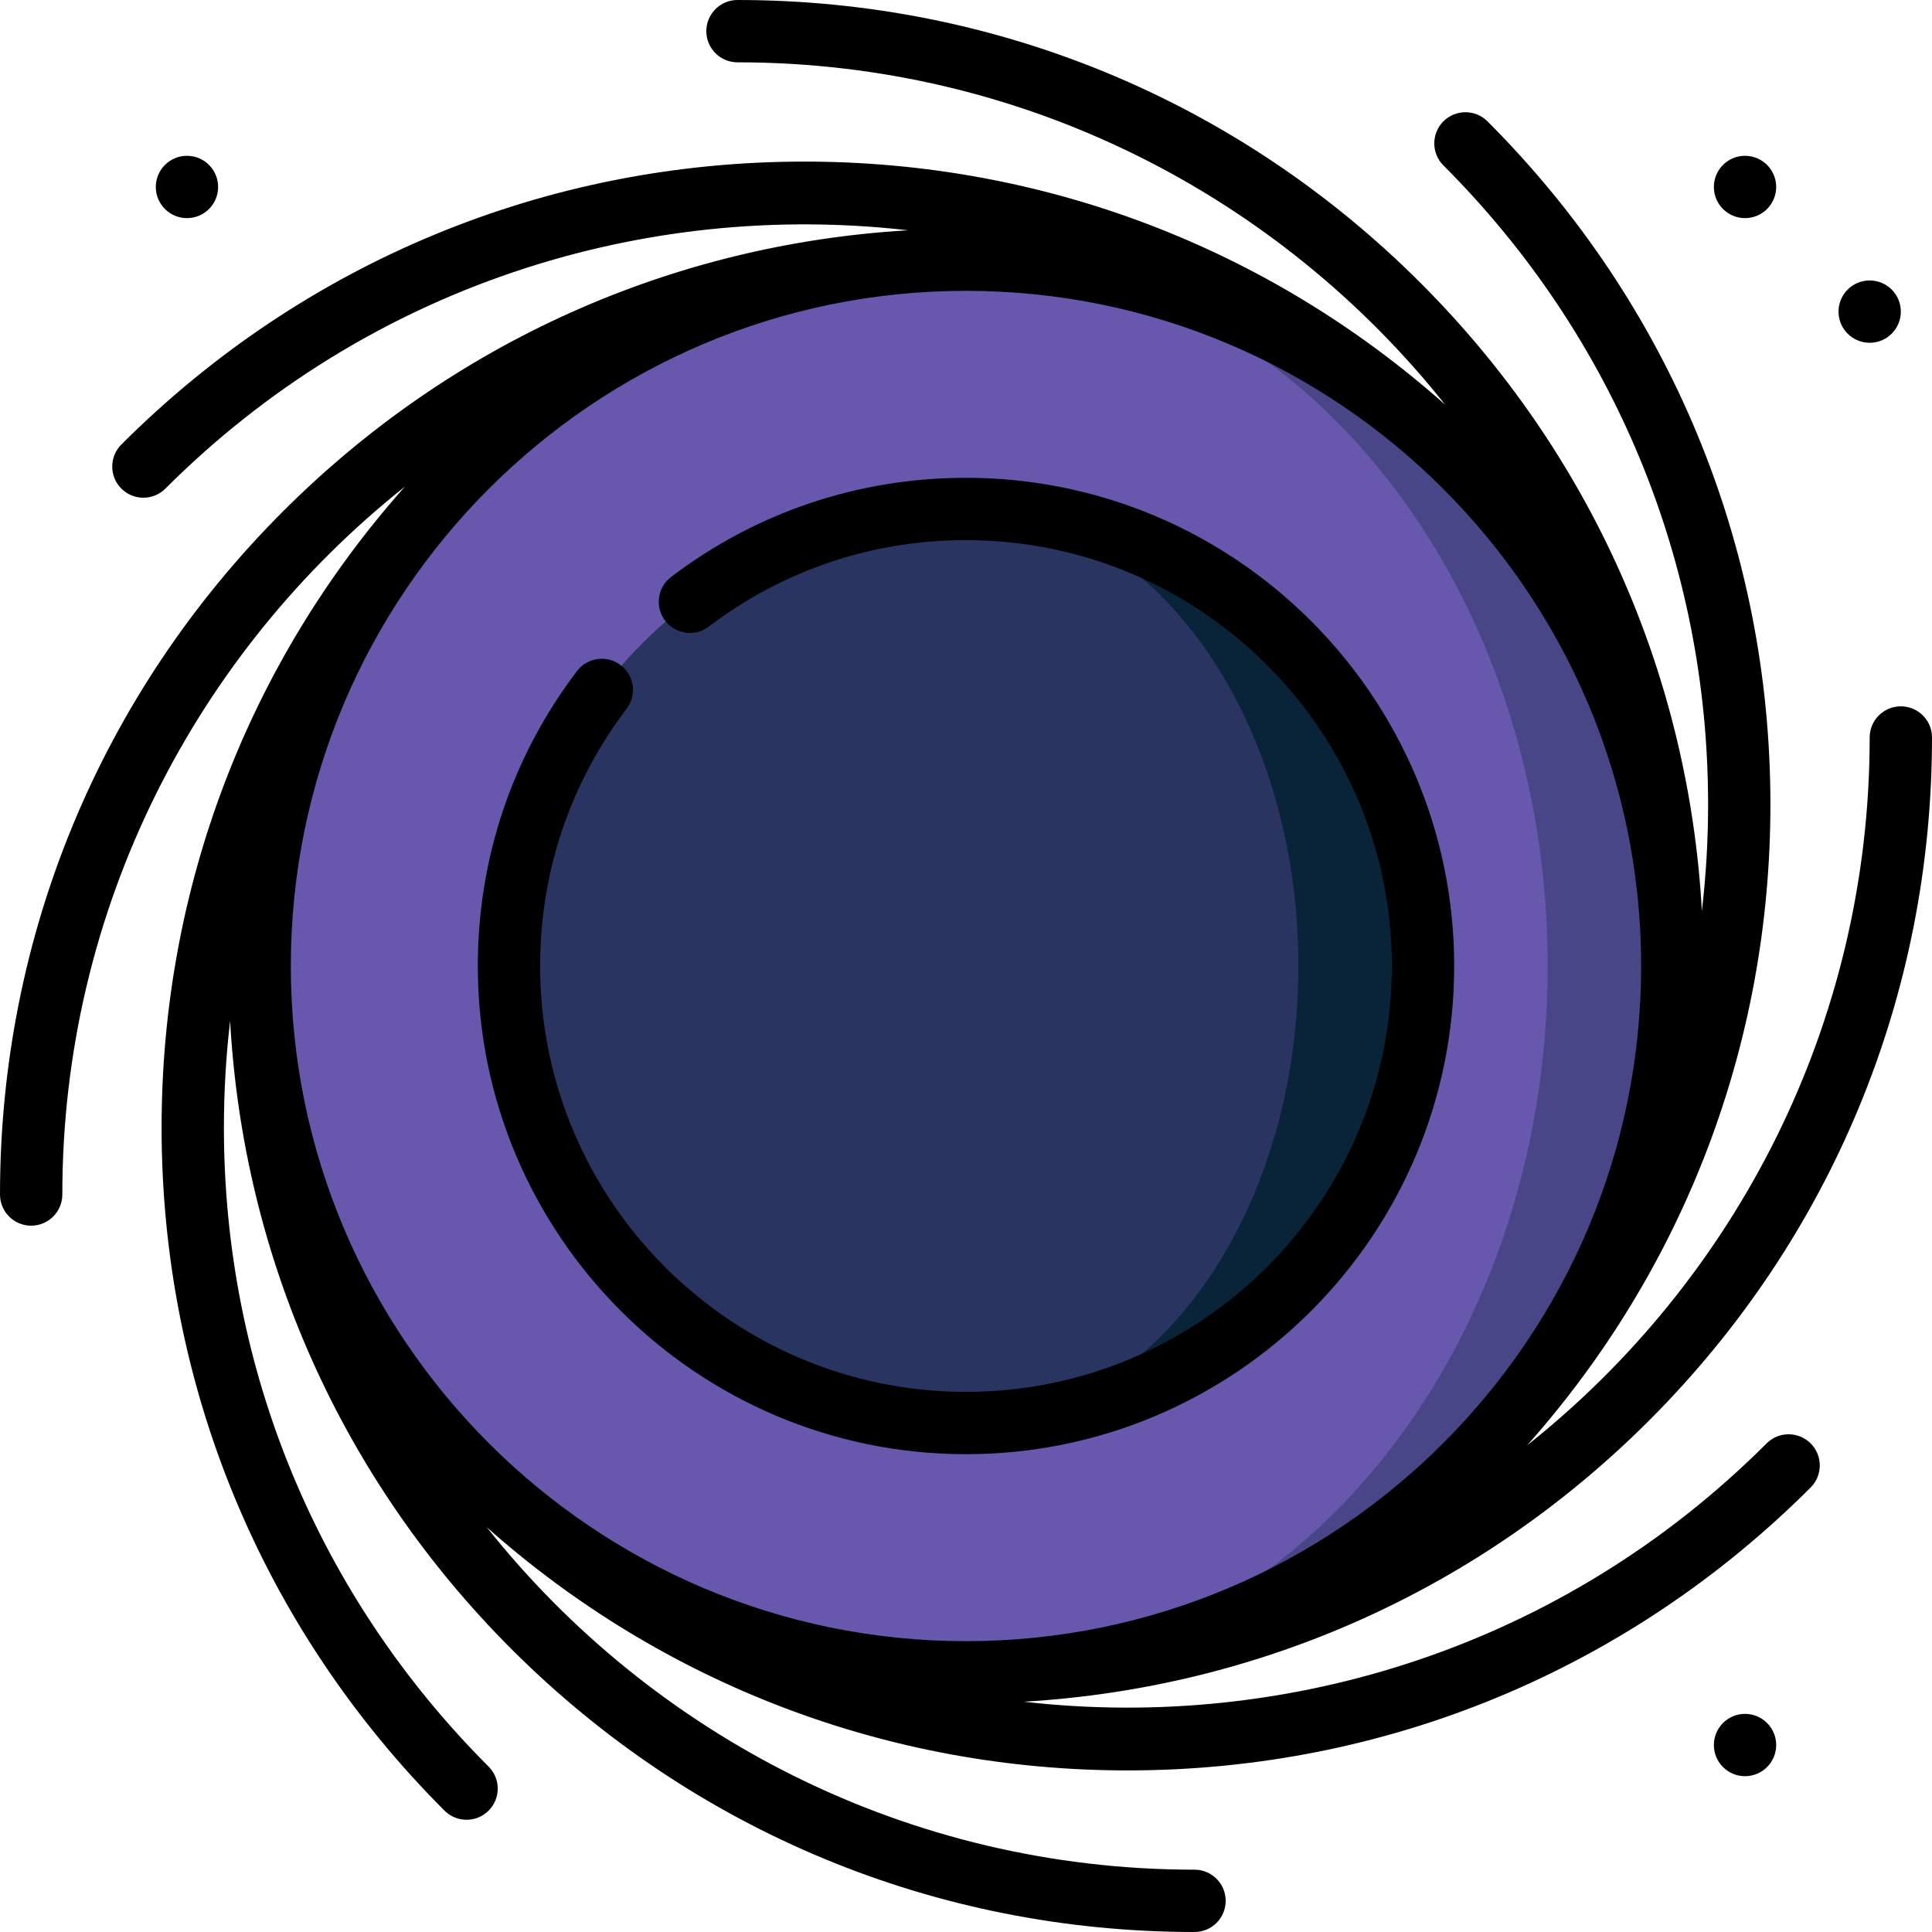
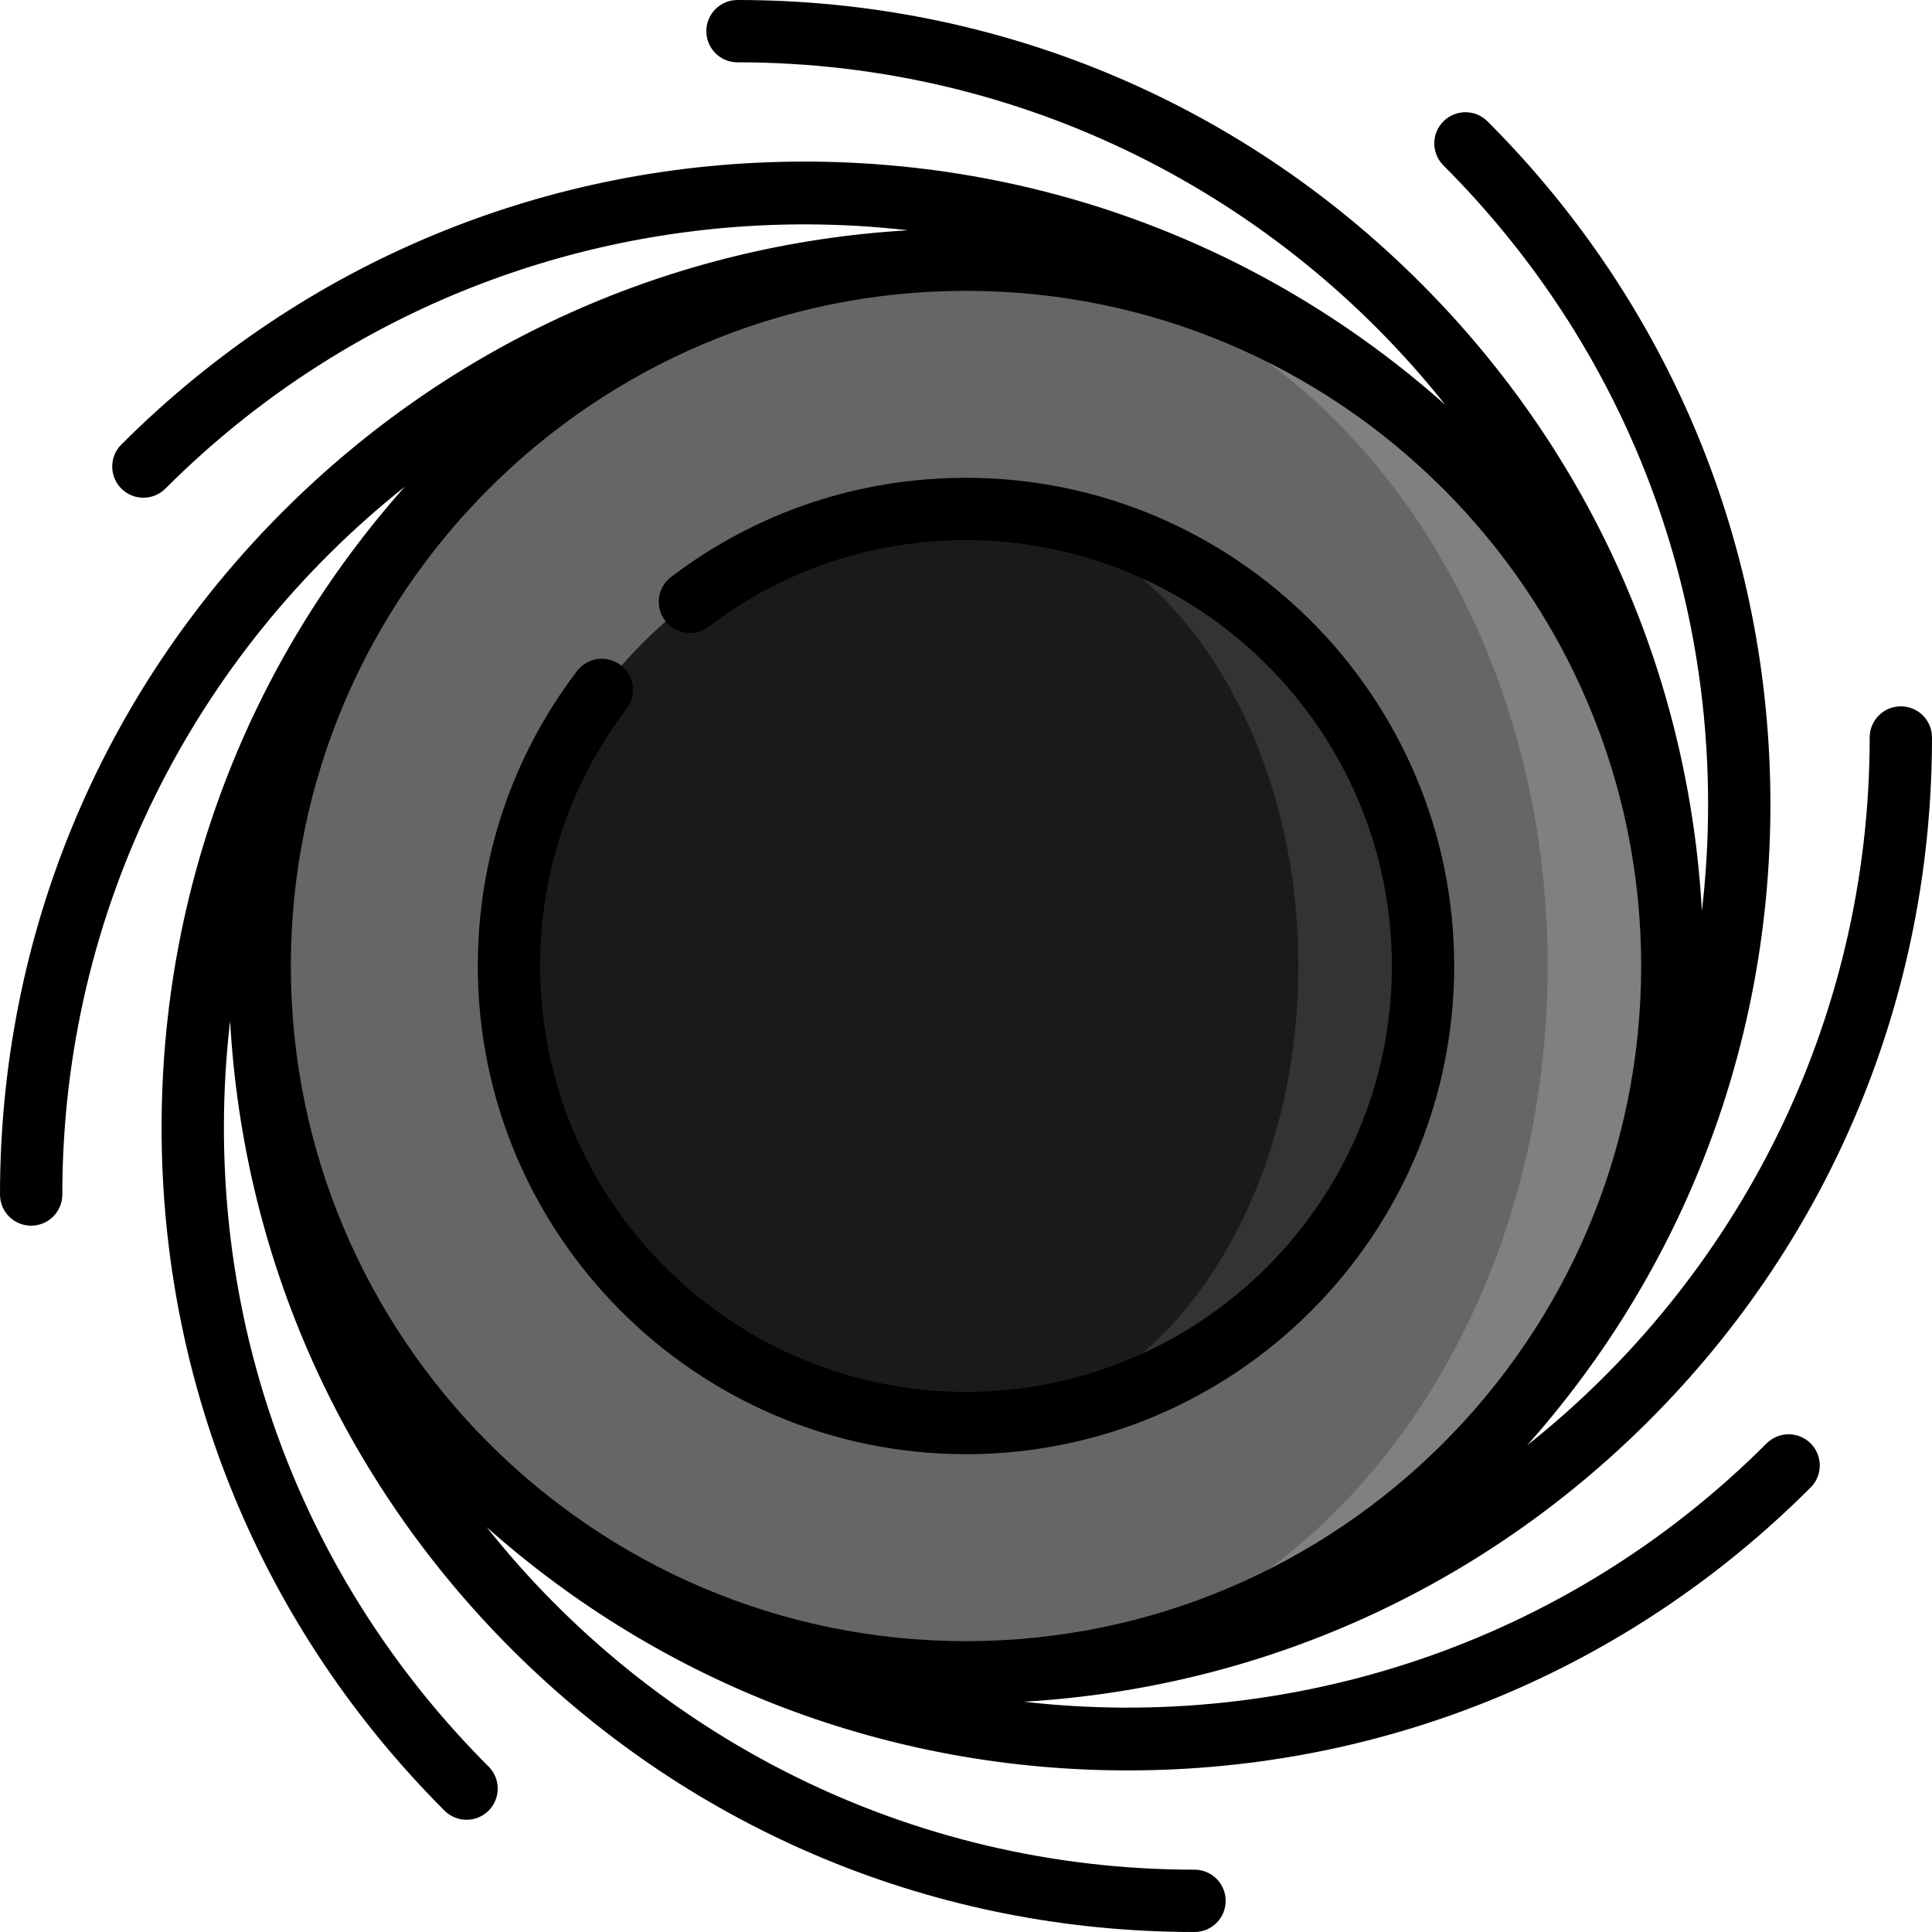
<svg xmlns="http://www.w3.org/2000/svg" version="1.1" id="Layer_1" x="0px" y="0px" viewBox="0 0 512 512" style="enable-background:new 0 0 512 512;" xml:space="preserve">
-   <path style="fill:#484686;" d="M256,68.817v374.366c103.378,0,187.183-83.805,187.183-187.183S359.378,68.817,256,68.817z" />
-   <path style="fill:#6858AD;" d="M410.151,256c0-103.378-69.015-187.183-154.151-187.183C152.622,68.817,68.817,152.622,68.817,256  S152.622,443.183,256,443.183C341.135,443.183,410.151,359.378,410.151,256z" />
-   <path style="fill:#092339;" d="M256,134.882v242.237c66.891,0,121.118-54.227,121.118-121.118S322.891,134.882,256,134.882z" />
-   <path style="fill:#293560;" d="M344.086,256c0-66.891-39.437-121.118-88.086-121.118c-66.891,0-121.118,54.227-121.118,121.118  S189.109,377.118,256,377.118C304.649,377.118,344.086,322.891,344.086,256z" />
-   <path d="M468.163,382.519c-53.672,53.673-126.692,76.484-196.817,68.454c62.607-3.678,120.956-29.796,165.673-74.513  C485.371,328.108,512,263.821,512,195.441c0-4.561-3.696-8.258-8.258-8.258s-8.258,3.697-8.258,8.258  c0,75.916-35.51,143.693-90.788,187.6c41.685-46.874,64.483-106.612,64.483-169.863c0-68.381-26.629-132.667-74.981-181.019  c-3.226-3.225-8.454-3.225-11.679,0c-3.225,3.225-3.225,8.454,0,11.678c45.233,45.232,70.144,105.372,70.144,169.341  c0,9.51-0.557,18.933-1.643,28.237c-3.509-62.896-29.662-121.537-74.559-166.434C328.107,26.628,263.821,0,195.441,0  c-4.562,0-8.258,3.697-8.258,8.258s3.696,8.258,8.258,8.258c75.902,0,143.659,35.5,187.568,90.761  c-46.871-41.667-106.595-64.455-169.83-64.455c-68.381,0-132.667,26.63-181.02,74.981c-3.225,3.225-3.225,8.454,0,11.678  c3.226,3.225,8.454,3.225,11.679,0C97.509,75.81,170.525,53,240.648,61.027c-62.605,3.679-120.951,29.797-165.667,74.512  C26.63,183.892,0,248.179,0,316.559c0,4.561,3.696,8.258,8.258,8.258s8.258-3.697,8.258-8.258  c0-75.909,35.505-143.678,90.776-187.586c-41.676,46.872-64.47,106.604-64.47,169.847c0,68.381,26.63,132.667,74.981,181.019  c1.613,1.612,3.727,2.419,5.84,2.419c2.113,0,4.227-0.806,5.84-2.419c3.225-3.225,3.225-8.454,0-11.678  C84.25,422.93,59.339,362.79,59.339,298.821c0-9.519,0.554-18.952,1.642-28.265c3.504,62.907,29.656,121.558,74.56,166.463  C183.893,485.372,248.179,512,316.559,512c4.562,0,8.258-3.697,8.258-8.258c0-4.561-3.696-8.258-8.258-8.258  c-75.916,0-143.693-35.51-187.6-90.789c46.875,41.685,106.613,64.483,169.863,64.483c68.381,0,132.667-26.63,181.02-74.981  c3.225-3.225,3.225-8.454,0-11.678C476.616,379.294,471.388,379.294,468.163,382.519z M77.075,256  c0-98.66,80.265-178.925,178.925-178.925S434.925,157.34,434.925,256S354.66,434.925,256,434.925S77.075,354.66,77.075,256z" />
-   <path d="M256,385.376c71.339,0,129.376-58.038,129.376-129.376S327.339,126.624,256,126.624c-28.489,0-55.515,9.086-78.158,26.277  c-3.632,2.758-4.342,7.939-1.583,11.571c2.757,3.632,7.939,4.343,11.571,1.583c19.746-14.991,43.318-22.916,68.17-22.916  c62.232,0,112.86,50.629,112.86,112.86S318.232,368.86,256,368.86S143.14,318.232,143.14,256c0-24.85,7.924-48.424,22.917-68.171  c2.758-3.632,2.048-8.813-1.583-11.571c-3.636-2.758-8.813-2.047-11.571,1.583c-17.191,22.645-26.278,49.671-26.278,78.159  C126.624,327.339,184.661,385.376,256,385.376z" />
-   <circle cx="462.452" cy="462.452" r="8.258" />
-   <circle cx="495.484" cy="82.581" r="8.258" />
-   <circle cx="462.452" cy="49.548" r="8.258" />
-   <circle cx="49.548" cy="49.548" r="8.258" />
-   <g>
+   <defs id="defs55" />
+   <path style="fill:#808080" d="M256,68.817v374.366c103.378,0,187.183-83.805,187.183-187.183S359.378,68.817,256,68.817z" id="path2" />
+   <path style="fill:#666666" d="M410.151,256c0-103.378-69.015-187.183-154.151-187.183C152.622,68.817,68.817,152.622,68.817,256  S152.622,443.183,256,443.183C341.135,443.183,410.151,359.378,410.151,256z" id="path4" />
+   <path style="fill:#333333" d="M256,134.882v242.237c66.891,0,121.118-54.227,121.118-121.118S322.891,134.882,256,134.882z" id="path6" />
+   <path style="fill:#1a1a1a" d="M344.086,256c0-66.891-39.437-121.118-88.086-121.118c-66.891,0-121.118,54.227-121.118,121.118  S189.109,377.118,256,377.118C304.649,377.118,344.086,322.891,344.086,256z" id="path8" />
+   <path d="M468.163,382.519c-53.672,53.673-126.692,76.484-196.817,68.454c62.607-3.678,120.956-29.796,165.673-74.513  C485.371,328.108,512,263.821,512,195.441c0-4.561-3.696-8.258-8.258-8.258s-8.258,3.697-8.258,8.258  c0,75.916-35.51,143.693-90.788,187.6c41.685-46.874,64.483-106.612,64.483-169.863c0-68.381-26.629-132.667-74.981-181.019  c-3.226-3.225-8.454-3.225-11.679,0c-3.225,3.225-3.225,8.454,0,11.678c45.233,45.232,70.144,105.372,70.144,169.341  c0,9.51-0.557,18.933-1.643,28.237c-3.509-62.896-29.662-121.537-74.559-166.434C328.107,26.628,263.821,0,195.441,0  c-4.562,0-8.258,3.697-8.258,8.258s3.696,8.258,8.258,8.258c75.902,0,143.659,35.5,187.568,90.761  c-46.871-41.667-106.595-64.455-169.83-64.455c-68.381,0-132.667,26.63-181.02,74.981c-3.225,3.225-3.225,8.454,0,11.678  c3.226,3.225,8.454,3.225,11.679,0C97.509,75.81,170.525,53,240.648,61.027c-62.605,3.679-120.951,29.797-165.667,74.512  C26.63,183.892,0,248.179,0,316.559c0,4.561,3.696,8.258,8.258,8.258s8.258-3.697,8.258-8.258  c0-75.909,35.505-143.678,90.776-187.586c-41.676,46.872-64.47,106.604-64.47,169.847c0,68.381,26.63,132.667,74.981,181.019  c1.613,1.612,3.727,2.419,5.84,2.419c2.113,0,4.227-0.806,5.84-2.419c3.225-3.225,3.225-8.454,0-11.678  C84.25,422.93,59.339,362.79,59.339,298.821c0-9.519,0.554-18.952,1.642-28.265c3.504,62.907,29.656,121.558,74.56,166.463  C183.893,485.372,248.179,512,316.559,512c4.562,0,8.258-3.697,8.258-8.258c0-4.561-3.696-8.258-8.258-8.258  c-75.916,0-143.693-35.51-187.6-90.789c46.875,41.685,106.613,64.483,169.863,64.483c68.381,0,132.667-26.63,181.02-74.981  c3.225-3.225,3.225-8.454,0-11.678C476.616,379.294,471.388,379.294,468.163,382.519z M77.075,256  c0-98.66,80.265-178.925,178.925-178.925S434.925,157.34,434.925,256S354.66,434.925,256,434.925S77.075,354.66,77.075,256z" id="path10" />
+   <path d="M256,385.376c71.339,0,129.376-58.038,129.376-129.376S327.339,126.624,256,126.624c-28.489,0-55.515,9.086-78.158,26.277  c-3.632,2.758-4.342,7.939-1.583,11.571c2.757,3.632,7.939,4.343,11.571,1.583c19.746-14.991,43.318-22.916,68.17-22.916  c62.232,0,112.86,50.629,112.86,112.86S318.232,368.86,256,368.86S143.14,318.232,143.14,256c0-24.85,7.924-48.424,22.917-68.171  c2.758-3.632,2.048-8.813-1.583-11.571c-3.636-2.758-8.813-2.047-11.571,1.583c-17.191,22.645-26.278,49.671-26.278,78.159  C126.624,327.339,184.661,385.376,256,385.376z" id="path12" />
+   <g id="g22">
</g>
-   <g>
+   <g id="g24">
</g>
-   <g>
+   <g id="g26">
</g>
-   <g>
+   <g id="g28">
</g>
-   <g>
+   <g id="g30">
</g>
-   <g>
+   <g id="g32">
</g>
-   <g>
+   <g id="g34">
</g>
-   <g>
+   <g id="g36">
</g>
-   <g>
+   <g id="g38">
</g>
-   <g>
+   <g id="g40">
</g>
-   <g>
+   <g id="g42">
</g>
-   <g>
+   <g id="g44">
</g>
-   <g>
+   <g id="g46">
</g>
-   <g>
+   <g id="g48">
</g>
-   <g>
+   <g id="g50">
</g>
</svg>
